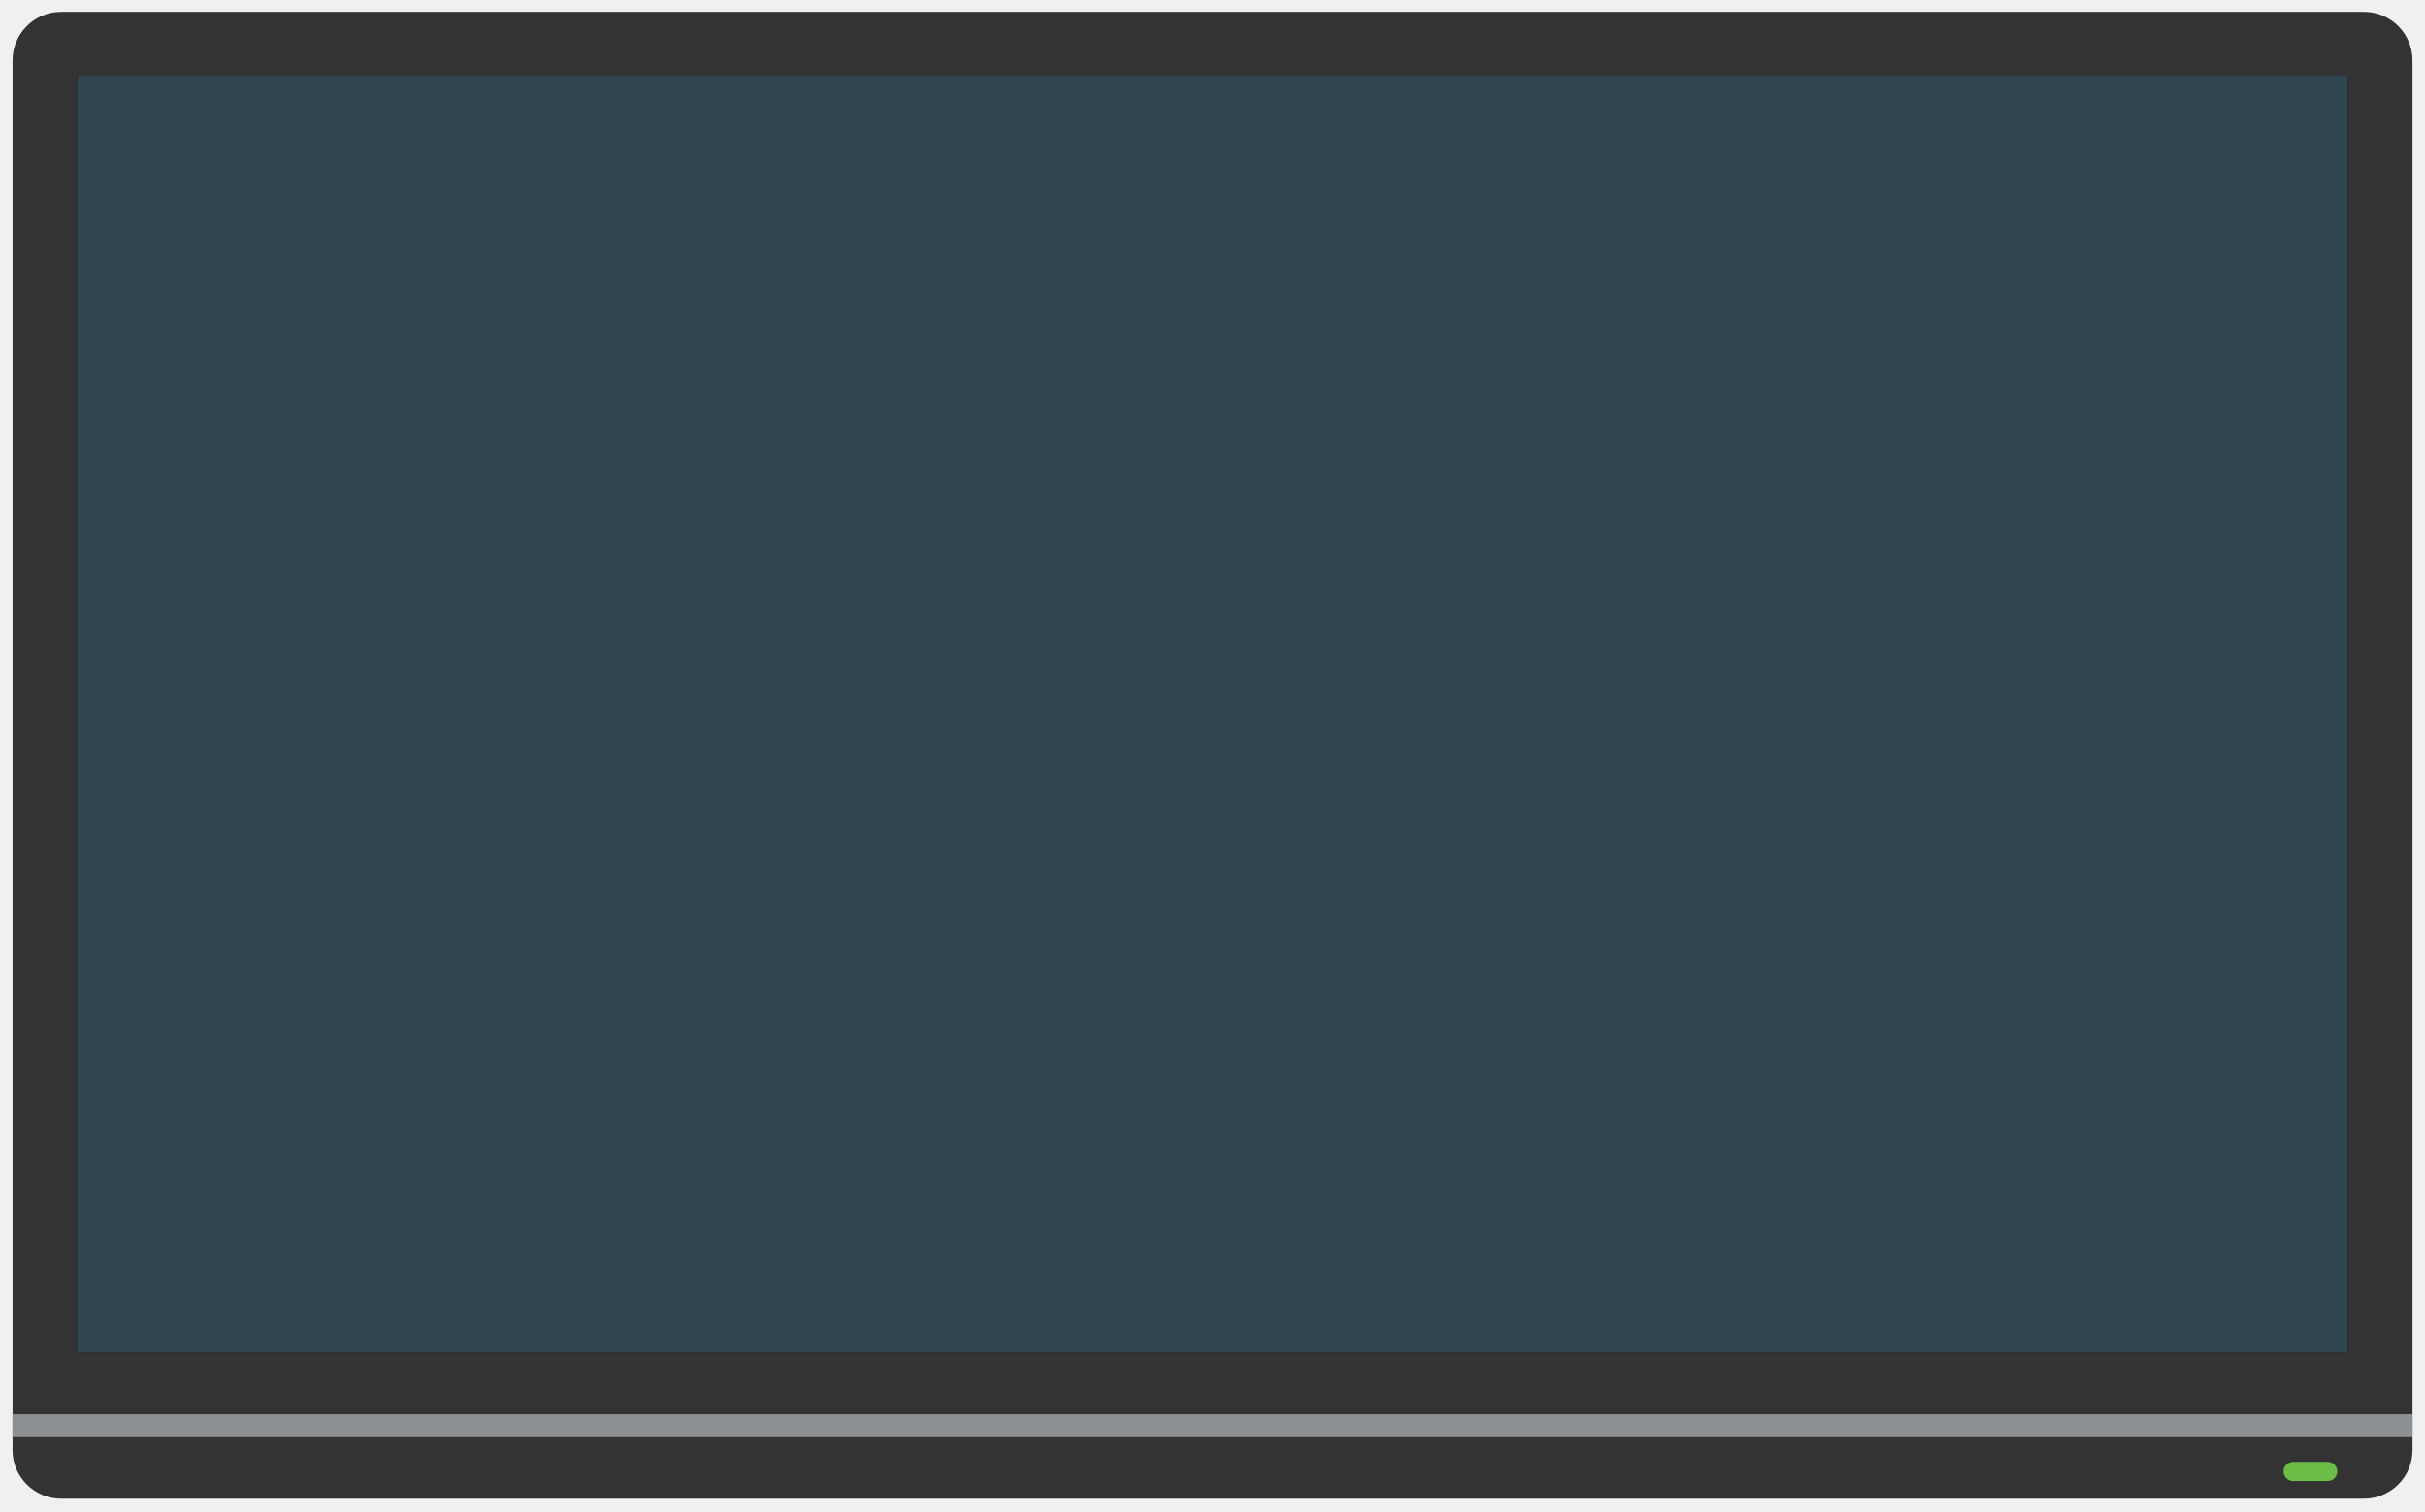
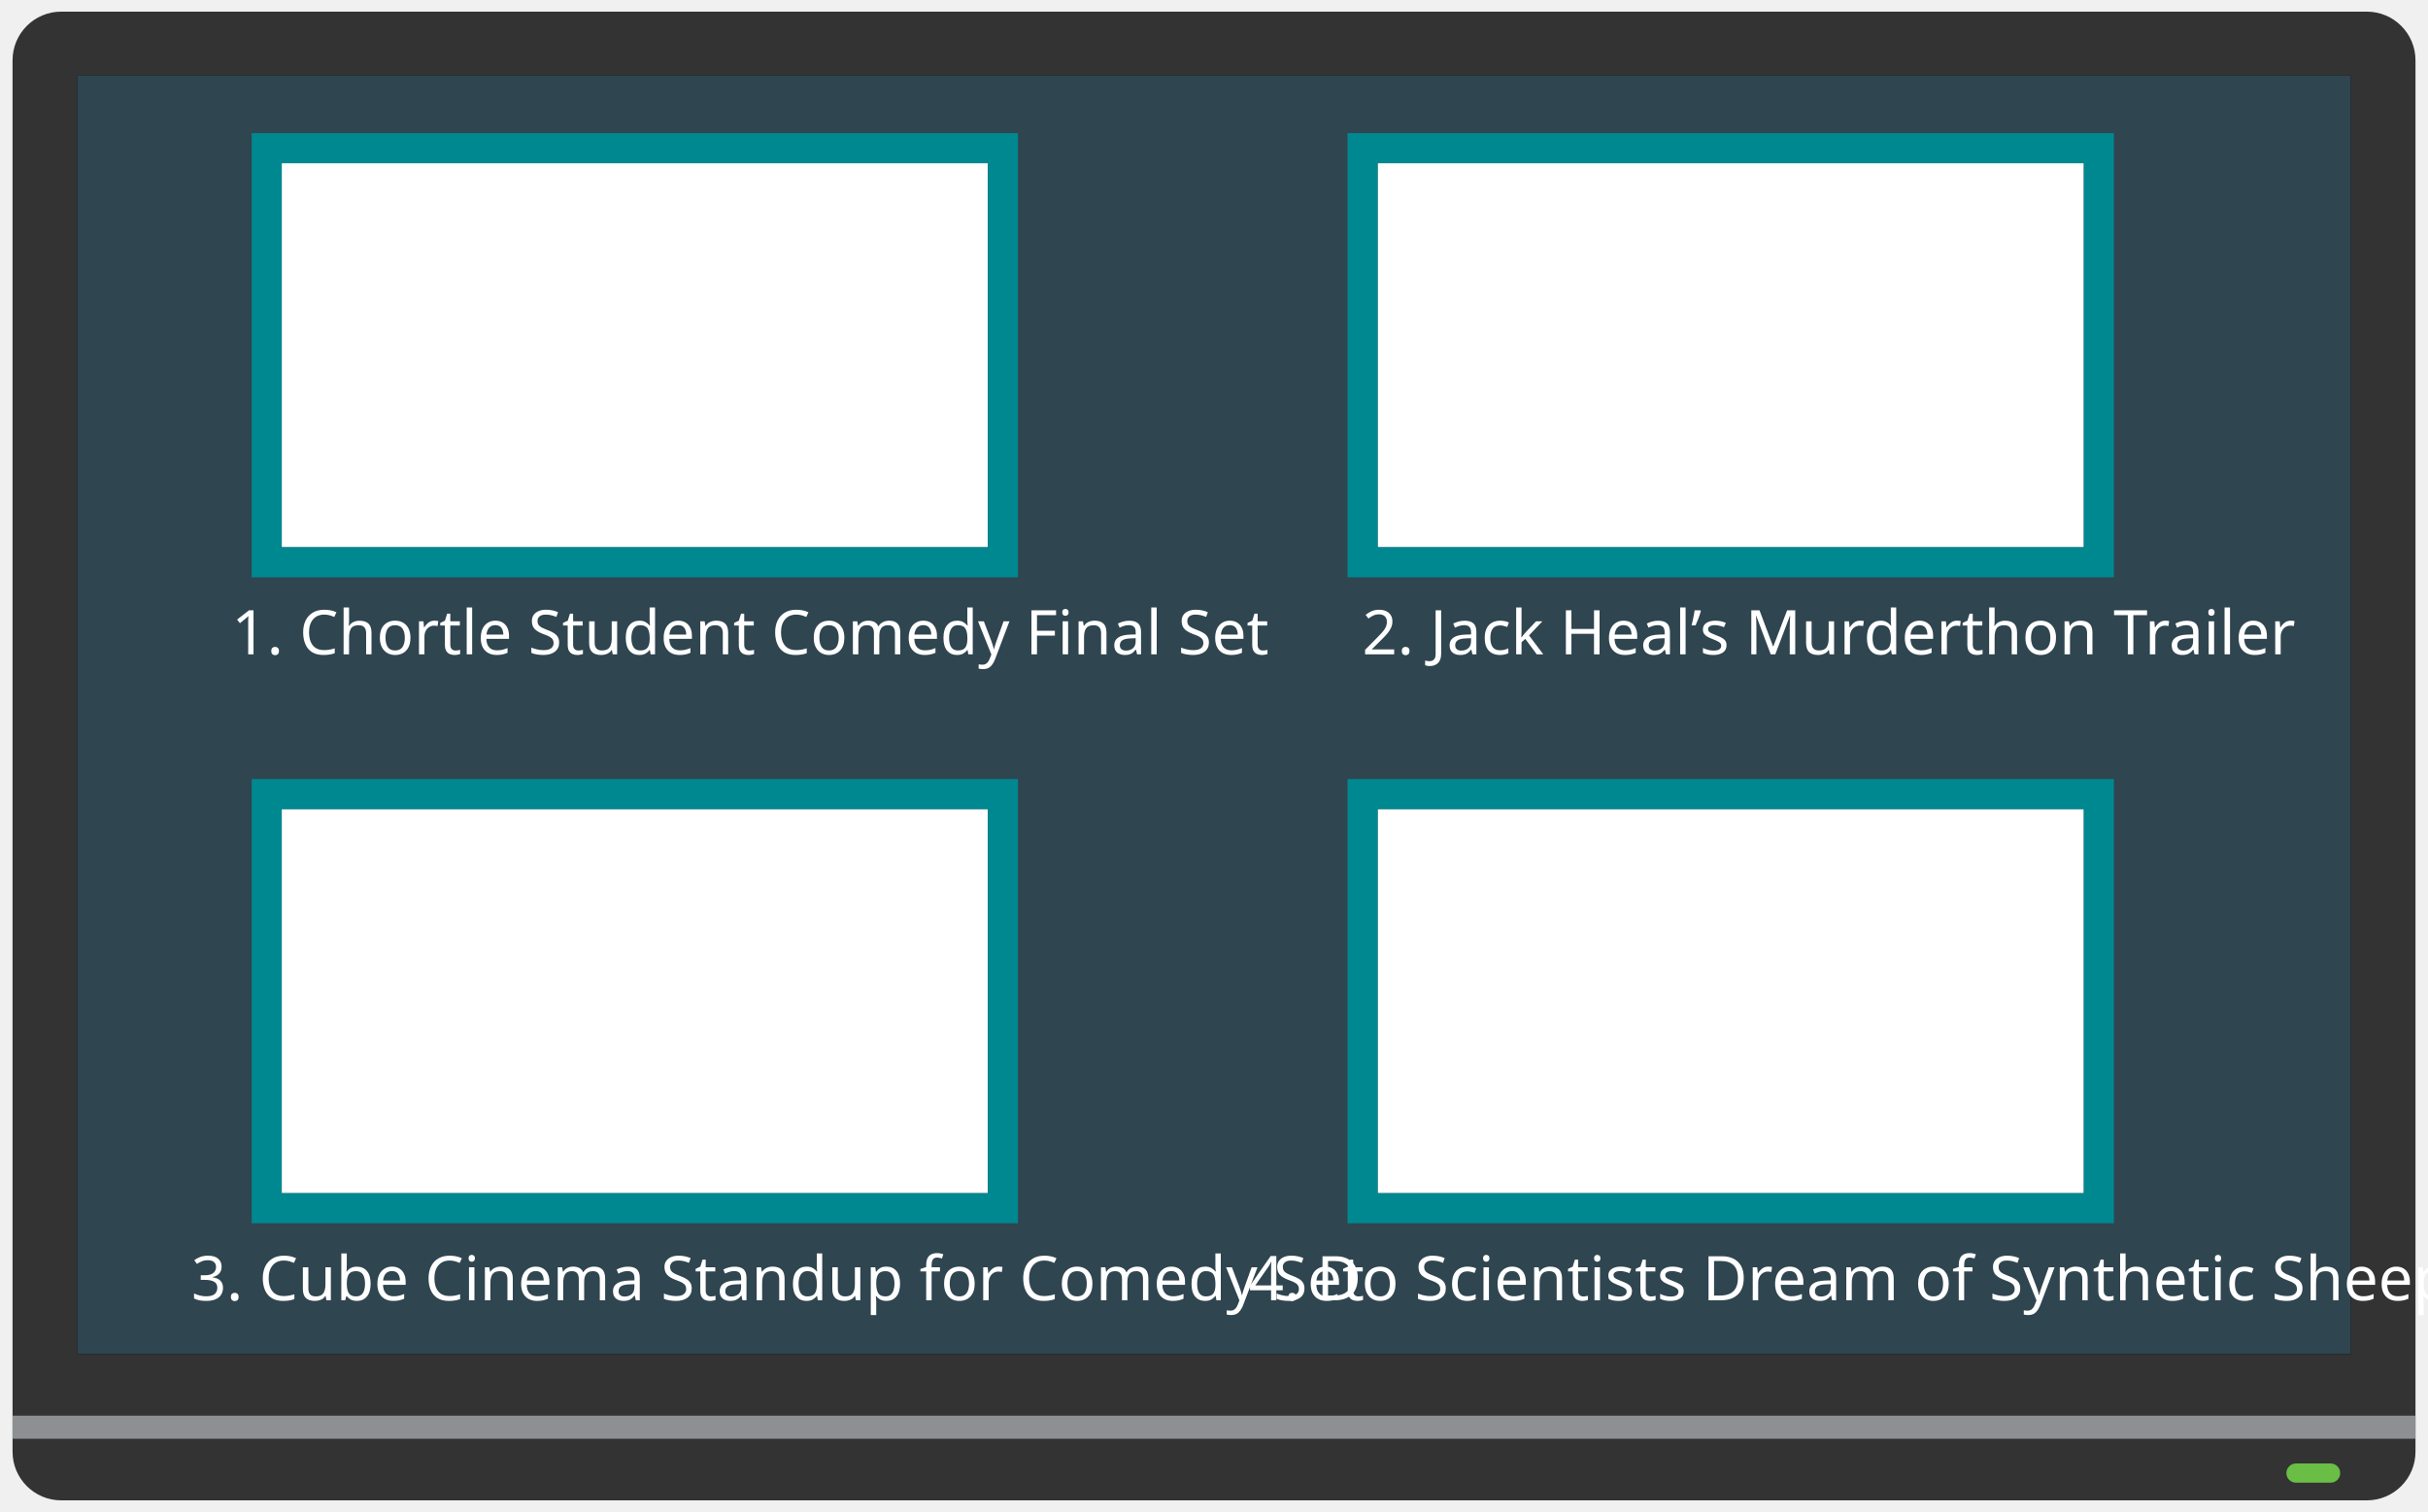
- <svg xmlns="http://www.w3.org/2000/svg" version="1.1" id="television-youtube" class="svg-class" x="0px" y="0px" viewBox="0 10.25 841.889 525" enable-background="new 0 10.25 841.889 525" xml:space="preserve">
-   <path id="television-icon-body_1_" fill="#333333" d="M820.677,530.627c9.313,0,16.873-7.56,16.873-16.867V31.247   c0-9.325-7.561-16.879-16.873-16.879H21.219c-9.302,0-16.867,7.553-16.867,16.878V513.76c0,9.309,7.565,16.867,16.867,16.867   H820.677z" />
-   <rect id="youtube-screen-off" x="26.81" y="36.5" width="788.27" height="443.401" />
-   <rect id="youtube-screen-menu" fill="#2F4550" x="26.81" y="36.5" width="788.27" height="443.401" />
-   <path id="youtube-television-led" fill="#6ABD45" d="M796.112,524.5c-1.841,0-3.333-1.492-3.333-3.334   c0-1.841,1.492-3.332,3.333-3.332h11.999c1.841,0,3.333,1.491,3.333,3.332c0,1.842-1.492,3.334-3.333,3.334H796.112z" />
-   <line fill="none" stroke="#8D9092" stroke-width="8" stroke-miterlimit="10" x1="4.352" y1="505.25" x2="837.55" y2="505.25" />
+ <svg xmlns="http://www.w3.org/2000/svg" version="1.1" id="television-youtube" x="0px" y="0px" viewBox="0 343.108 841.889 524" enable-background="new 0 343.108 841.889 524" xml:space="preserve">
+   <path id="television-icon-body_1_" fill="#333333" d="M820.677,863.402c9.313,0,16.873-7.561,16.873-16.867V364.022  c0-9.325-7.562-16.879-16.873-16.879H21.219c-9.302,0-16.867,7.553-16.867,16.878v482.514c0,9.309,7.565,16.867,16.867,16.867  H820.677z" />
+   <rect id="youtube-screen-off" x="26.81" y="369.275" width="788.27" height="443.4" />
+   <rect id="youtube-screen-menu" x="26.81" y="369.275" fill="#2F4550" width="788.27" height="443.4" />
+   <path id="youtube-television-led" fill="#6ABD45" d="M796.112,857.275c-1.841,0-3.333-1.492-3.333-3.334  c0-1.841,1.492-3.332,3.333-3.332h11.999c1.841,0,3.333,1.491,3.333,3.332c0,1.842-1.492,3.334-3.333,3.334H796.112z" />
+   <line id="youtube-television-decoration" fill="none" stroke="#8D9092" stroke-width="8" stroke-miterlimit="10" x1="4.352" y1="838.025" x2="837.55" y2="838.025" />
+   <g id="video-row-1-col-1">
+     <text id="text-1-1" transform="matrix(1 0 0 1 80.3098 570.0188)" fill="#FFFFFF" font-family="'PassionOne-Regular'" font-size="21.374">1. Chortle Student Comedy Final Set</text>
+     <rect id="thumbnail-1-1" x="97.688" y="399.706" fill="#FFFFFF" width="244.858" height="133.168" />
+     <path id="border-1-1_1_" fill="#008890" d="M352.977,543.306H87.257V389.275h265.721V543.306z M97.688,532.874h244.858V399.706   H97.688V532.874z" />
+   </g>
+   <g id="video-row-2-col-1">
+     <text id="text-2-1" transform="matrix(1 0 0 1 66.3098 794.0168)" fill="#FFFFFF" font-family="'PassionOne-Regular'" font-size="21.374">3. Cube Cinema Standup for Comedy Set</text>
+     <rect id="thumbnail-2-1" x="97.687" y="623.704" fill="#FFFFFF" width="244.858" height="133.168" />
+     <path id="border-2-1" fill="#008890" d="M352.977,767.304H87.256V613.273h265.721V767.304z M97.687,756.872h244.858V623.704H97.687   V756.872z" />
+   </g>
+   <g id="video-row-1-col-2">
+     <text id="text-1-2" transform="matrix(1 0 0 1 472.3098 570.0188)" fill="#FFFFFF" font-family="'PassionOne-Regular'" font-size="21.374">2. Jack Heal’s Murderthon Trailer</text>
+     <rect id="thumbnail-1-2" x="477.688" y="399.706" fill="#FFFFFF" width="244.858" height="133.168" />
+     <path id="border-1-2" fill="#008890" d="M732.978,543.306H467.257V389.275h265.721V543.306z M477.688,532.874h244.858V399.706   H477.688V532.874z" />
+   </g>
+   <g id="video-col-2-row-2">
+     <text id="text-2-2" transform="matrix(1 0 0 1 432.9758 794.0168)" fill="#FFFFFF" font-family="'PassionOne-Regular'" font-size="21.374">4. Do Scientists Dream of Synthetic Sheep?</text>
+     <rect id="thumbnail-2-2" x="477.689" y="623.704" fill="#FFFFFF" width="244.857" height="133.168" />
+     <path id="border-2-2" fill="#008890" d="M732.978,767.304H467.257V613.273h265.721V767.304z M477.689,756.872h244.857V623.704   H477.689V756.872z" />
+   </g>
</svg>
